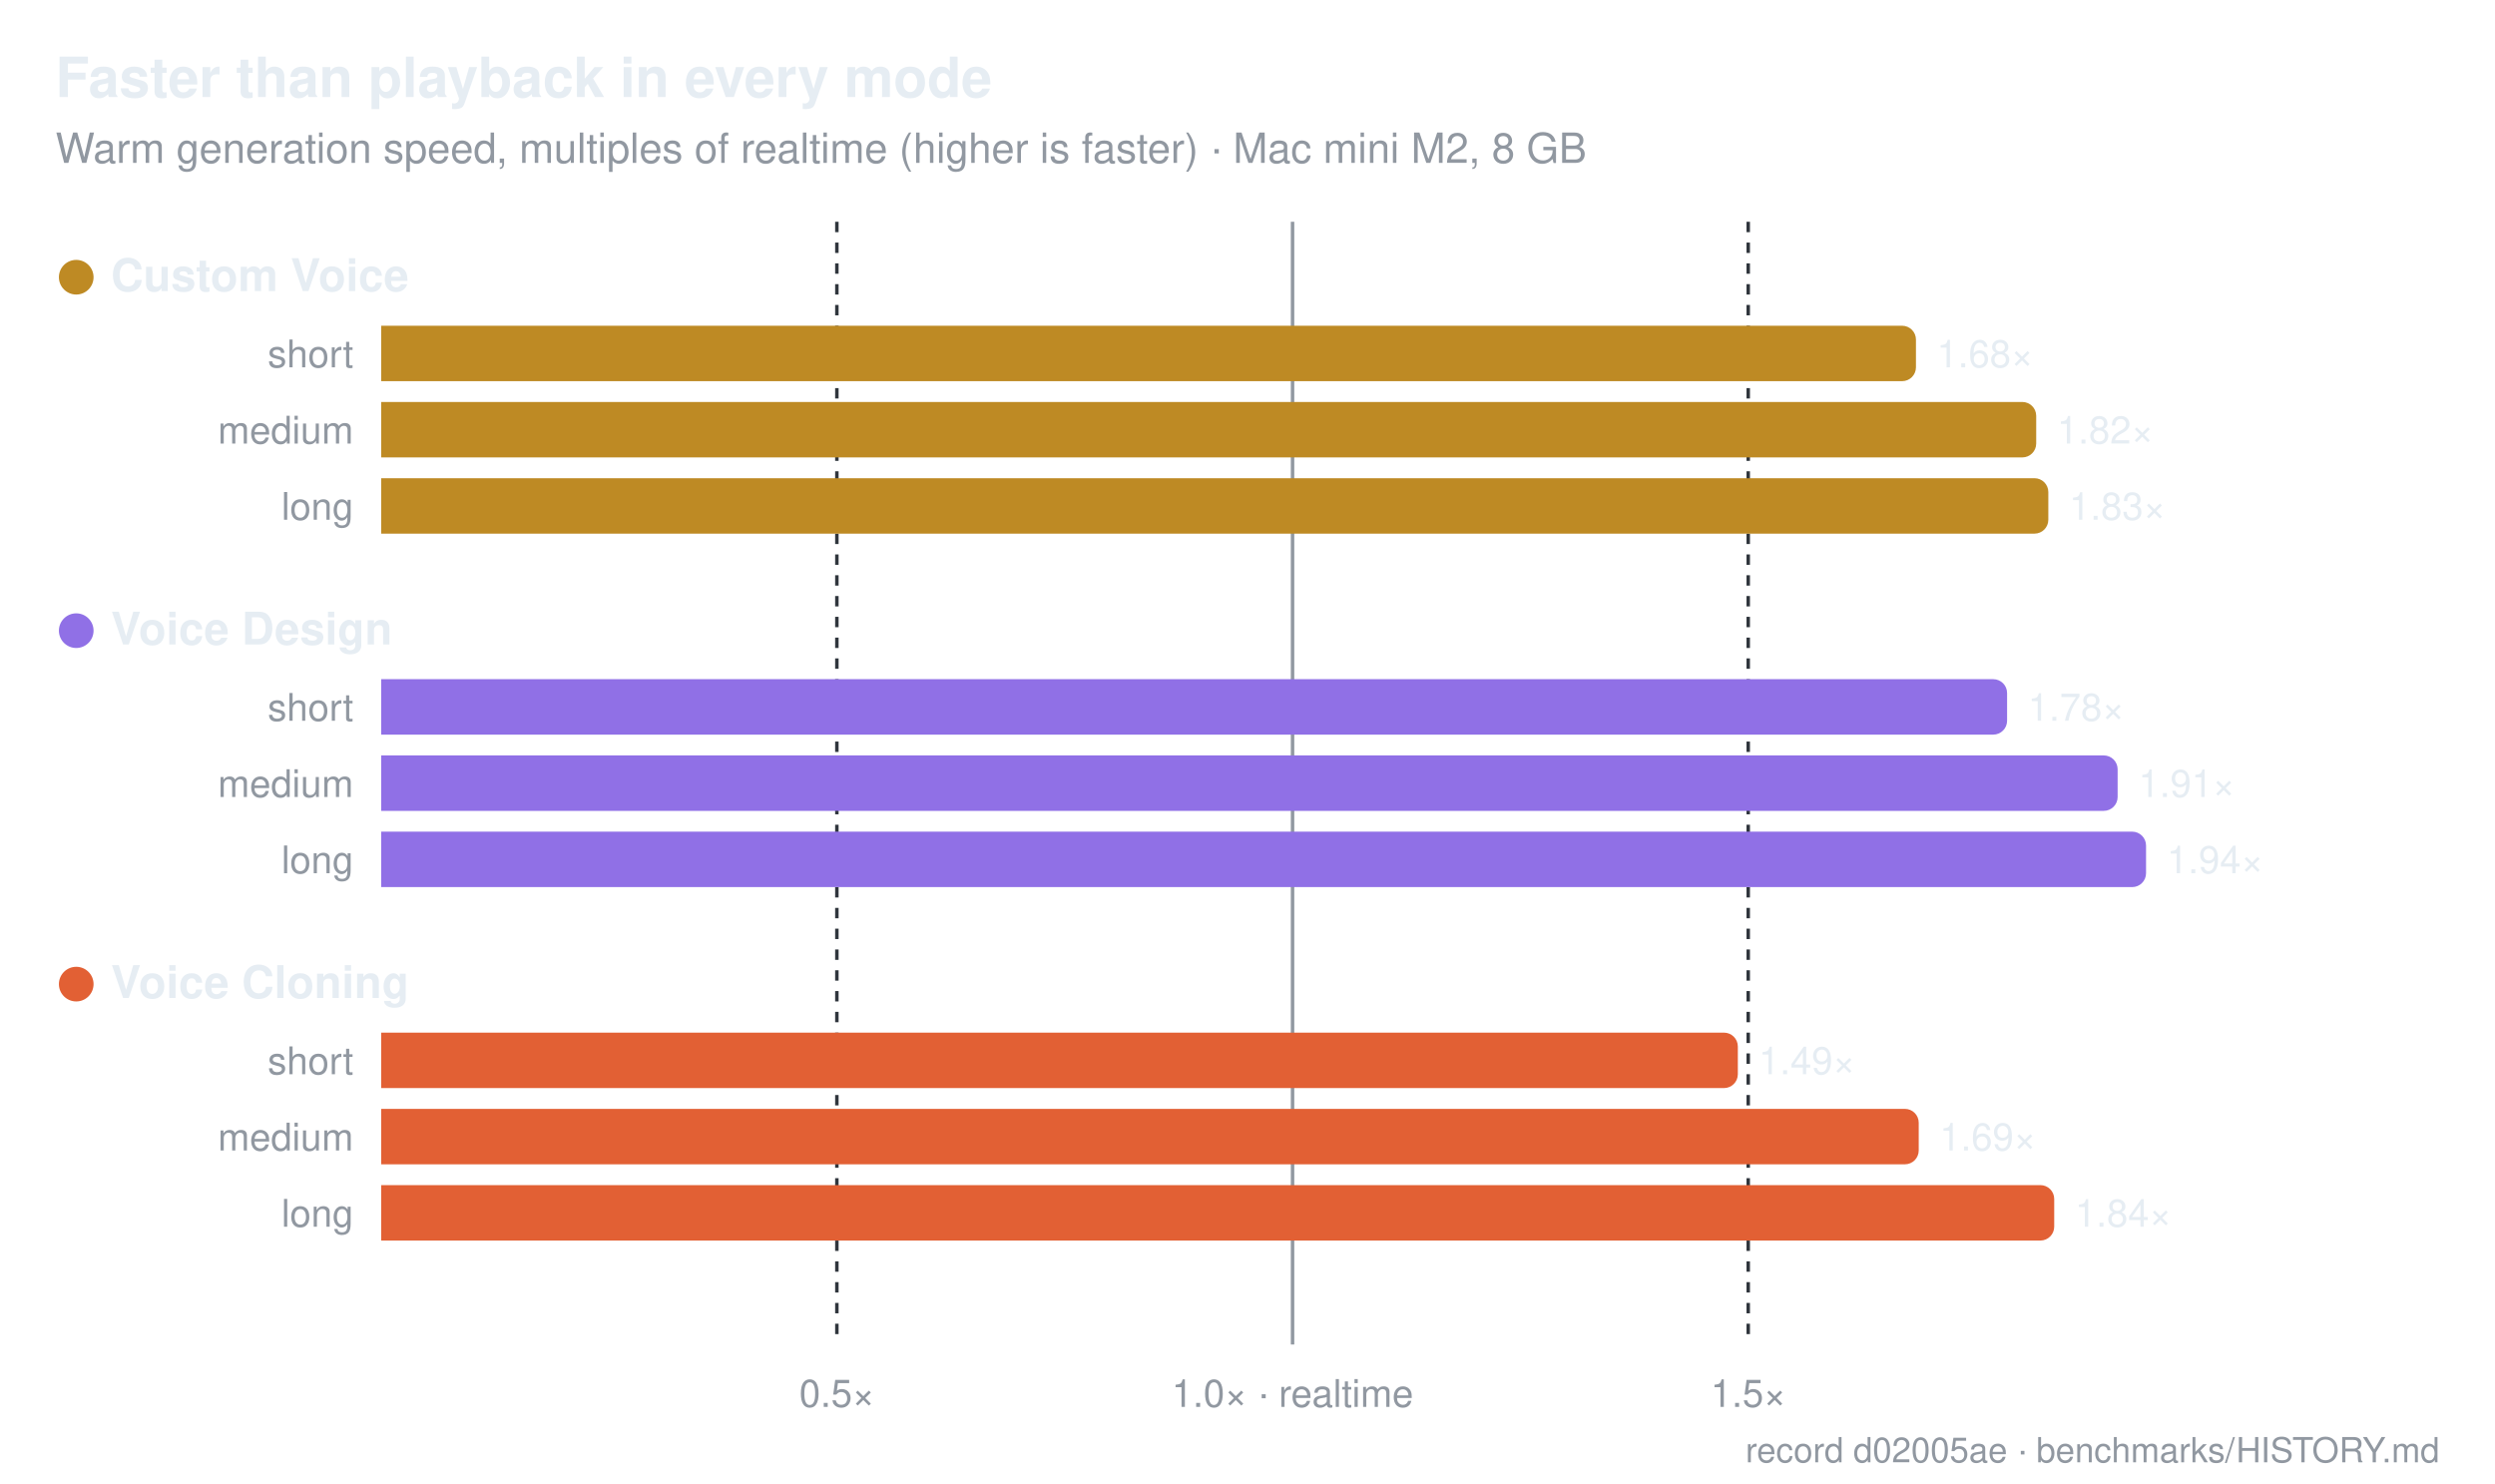
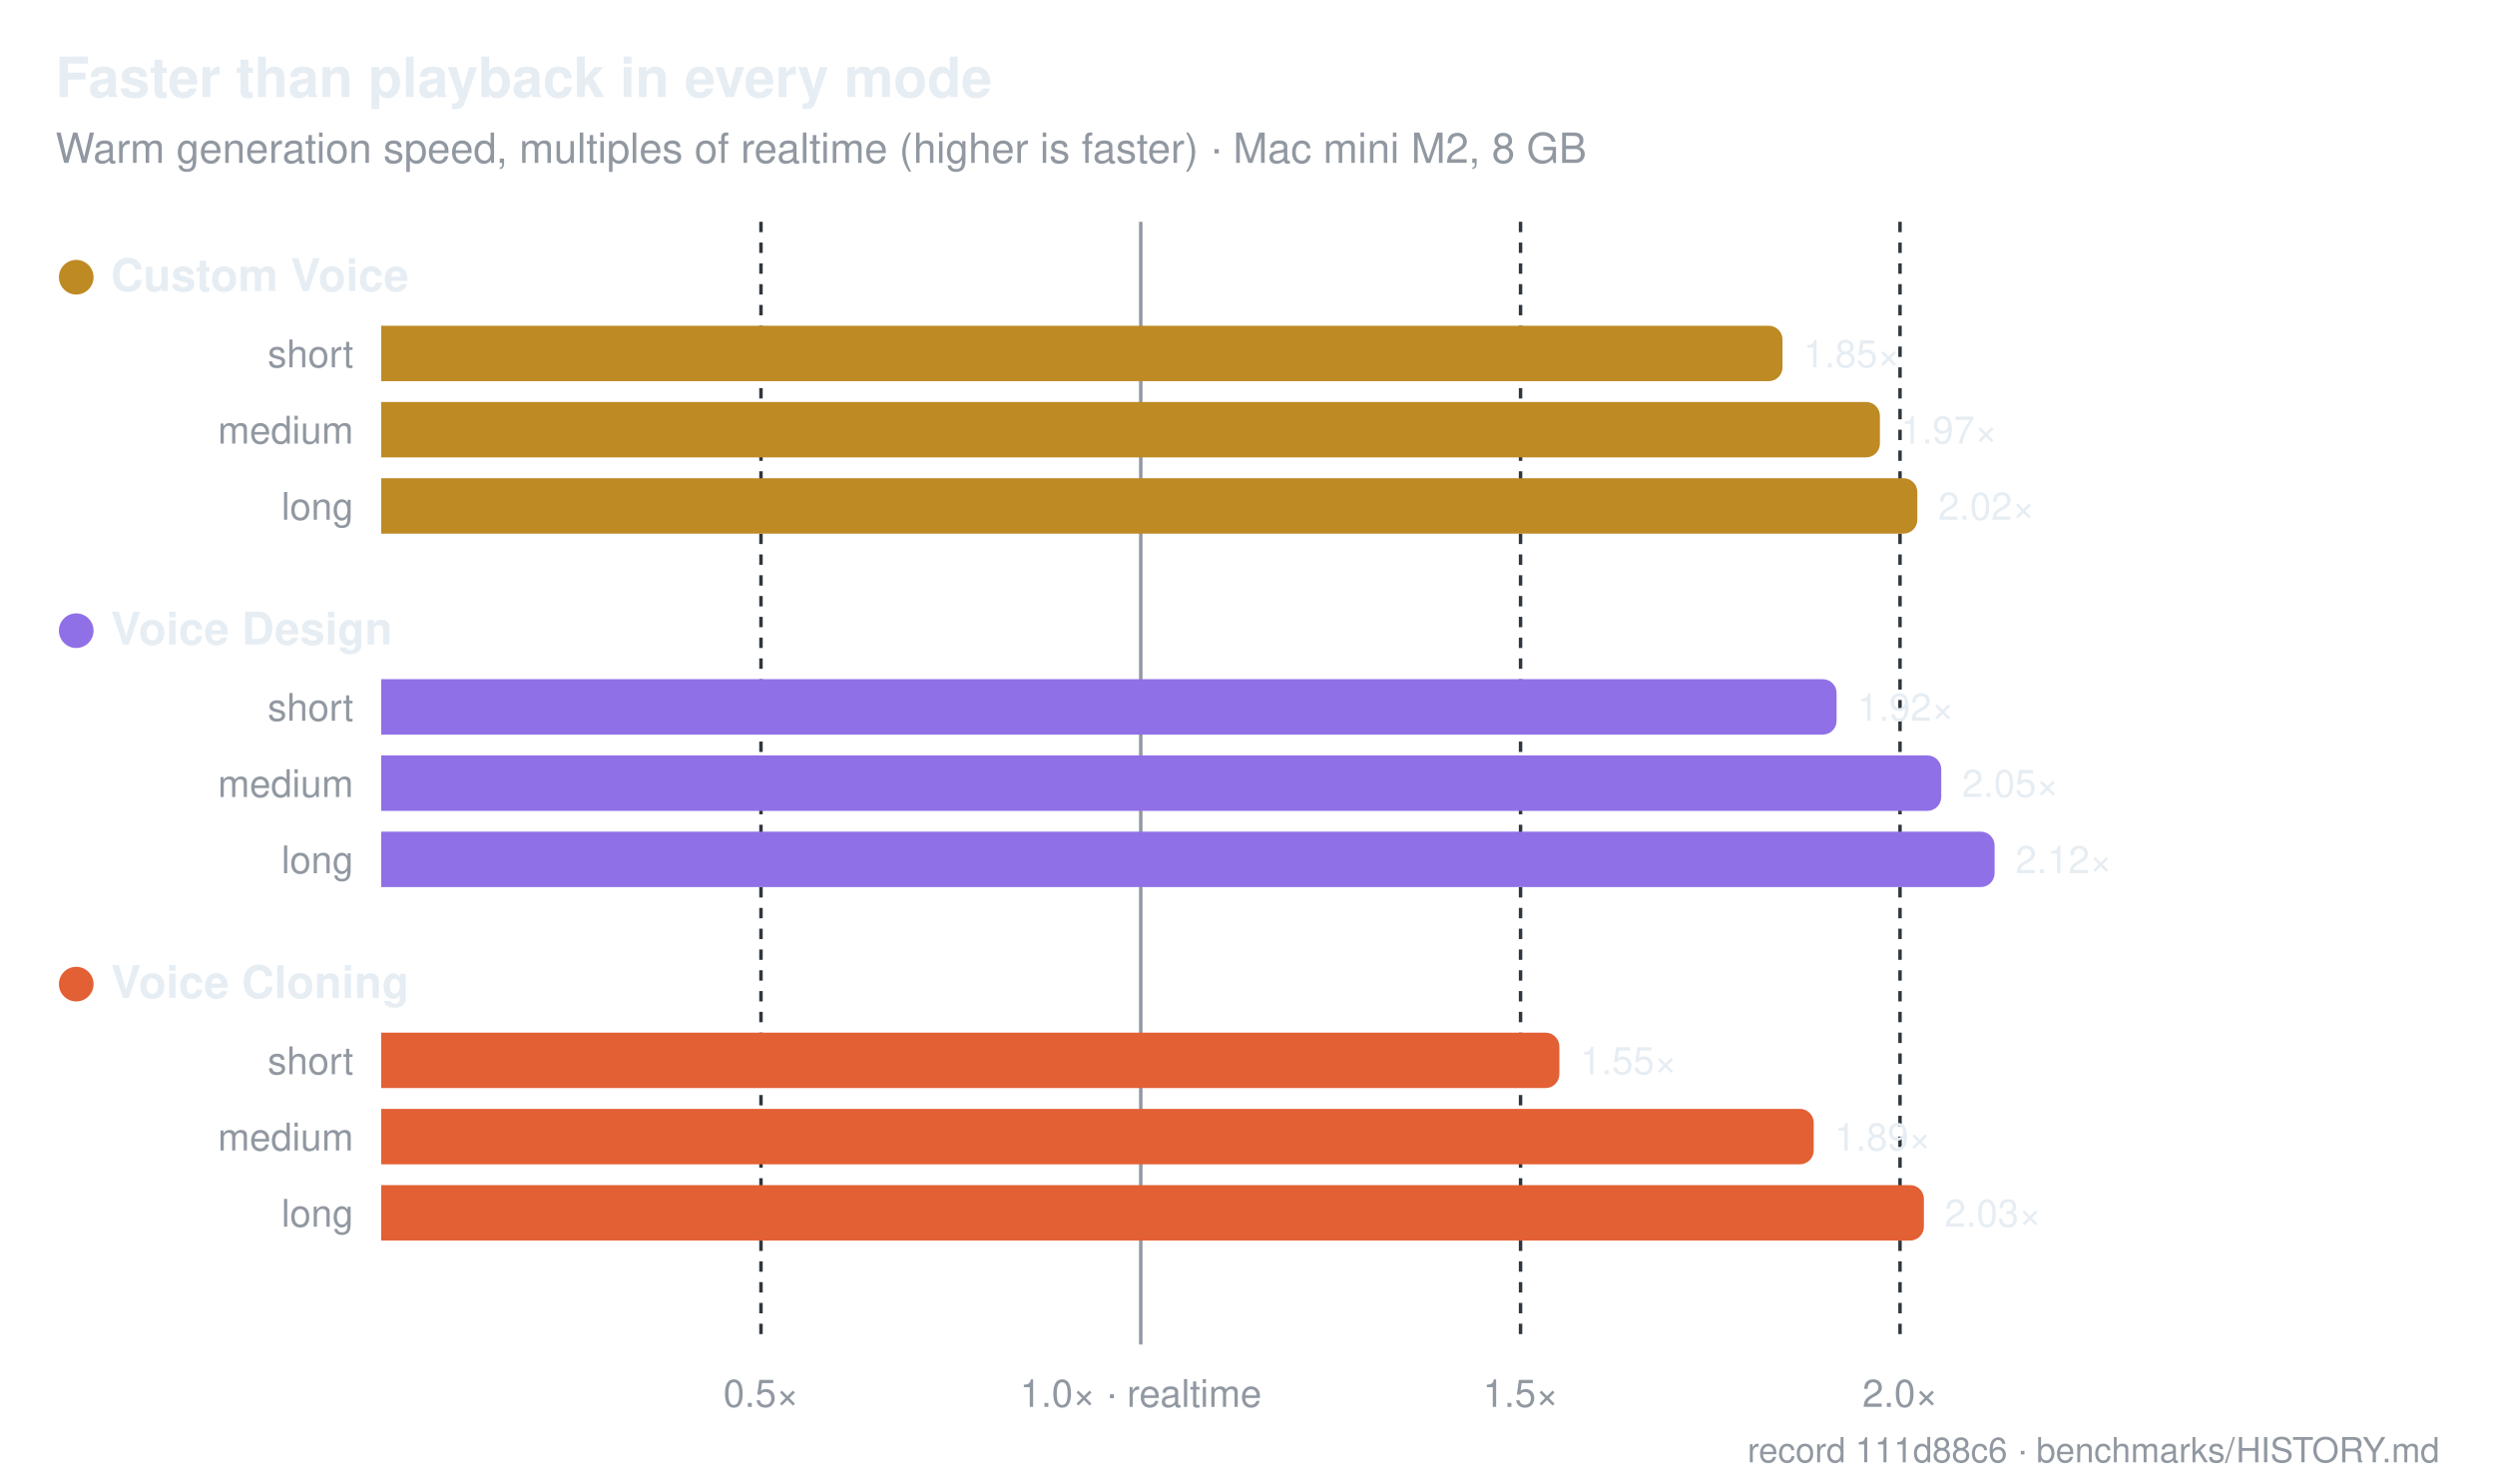
<svg xmlns="http://www.w3.org/2000/svg" width="720" height="428" viewBox="0 0 720 428" role="img">
  <g font-family="-apple-system,BlinkMacSystemFont,'Segoe UI',Helvetica,Arial,sans-serif">
    <text x="16.0" y="28.0" fill="#e6edf3" font-size="16" font-weight="600" text-anchor="start">Faster than playback in every mode</text>
    <text x="16.0" y="47.0" fill="#9198a1" font-size="12" font-weight="normal" text-anchor="start">Warm generation speed, multiples of realtime (higher is faster) · Mac mini M2, 8 GB</text>
-     <line x1="241.5" y1="64.0" x2="241.5" y2="388" stroke="#30363d" stroke-width="1" stroke-dasharray="3 3" />
-     <text x="241.5" y="406.0" fill="#9198a1" font-size="11" font-weight="normal" text-anchor="middle">0.5×</text>
-     <line x1="373.0" y1="64.0" x2="373.0" y2="388" stroke="#9198a1" stroke-width="1" />
-     <text x="373.0" y="406.0" fill="#9198a1" font-size="11" font-weight="normal" text-anchor="middle">1.0× · realtime</text>
-     <line x1="504.5" y1="64.0" x2="504.5" y2="388" stroke="#30363d" stroke-width="1" stroke-dasharray="3 3" />
-     <text x="504.5" y="406.0" fill="#9198a1" font-size="11" font-weight="normal" text-anchor="middle">1.5×</text>
+     <line x1="219.6" y1="64.0" x2="219.6" y2="388" stroke="#30363d" stroke-width="1" stroke-dasharray="3 3" />
+     <text x="219.6" y="406.0" fill="#9198a1" font-size="11" font-weight="normal" text-anchor="middle">0.5×</text>
+     <line x1="329.2" y1="64.0" x2="329.2" y2="388" stroke="#9198a1" stroke-width="1" />
+     <text x="329.2" y="406.0" fill="#9198a1" font-size="11" font-weight="normal" text-anchor="middle">1.0× · realtime</text>
+     <line x1="438.8" y1="64.0" x2="438.8" y2="388" stroke="#30363d" stroke-width="1" stroke-dasharray="3 3" />
+     <text x="438.8" y="406.0" fill="#9198a1" font-size="11" font-weight="normal" text-anchor="middle">1.5×</text>
+     <line x1="548.3" y1="64.0" x2="548.3" y2="388" stroke="#30363d" stroke-width="1" stroke-dasharray="3 3" />
+     <text x="548.3" y="406.0" fill="#9198a1" font-size="11" font-weight="normal" text-anchor="middle">2.0×</text>
    <circle cx="22" cy="80.0" r="5" fill="#BE8A24" />
    <text x="32.0" y="84.0" fill="#e6edf3" font-size="13" font-weight="600" text-anchor="start">Custom Voice</text>
    <text x="102.0" y="106.0" fill="#9198a1" font-size="11" font-weight="normal" text-anchor="end">short</text>
-     <path d="M110.0 94.0 h438.9 a4 4 0 0 1 4 4 v8.0 a4 4 0 0 1 -4 4 h-438.9 z" fill="#BE8A24" />
-     <text x="558.9" y="106.0" fill="#e6edf3" font-size="11" font-weight="normal" text-anchor="start">1.68×</text>
+     <path d="M110.0 94.0 h400.4 a4 4 0 0 1 4 4 v8.0 a4 4 0 0 1 -4 4 h-400.4 z" fill="#BE8A24" />
+     <text x="520.4" y="106.0" fill="#e6edf3" font-size="11" font-weight="normal" text-anchor="start">1.85×</text>
    <text x="102.0" y="128.0" fill="#9198a1" font-size="11" font-weight="normal" text-anchor="end">medium</text>
-     <path d="M110.0 116.0 h473.6 a4 4 0 0 1 4 4 v8.0 a4 4 0 0 1 -4 4 h-473.6 z" fill="#BE8A24" />
-     <text x="593.6" y="128.0" fill="#e6edf3" font-size="11" font-weight="normal" text-anchor="start">1.82×</text>
+     <path d="M110.0 116.0 h428.5 a4 4 0 0 1 4 4 v8.0 a4 4 0 0 1 -4 4 h-428.5 z" fill="#BE8A24" />
+     <text x="548.5" y="128.0" fill="#e6edf3" font-size="11" font-weight="normal" text-anchor="start">1.97×</text>
    <text x="102.0" y="150.0" fill="#9198a1" font-size="11" font-weight="normal" text-anchor="end">long</text>
-     <path d="M110.0 138.0 h477.1 a4 4 0 0 1 4 4 v8.0 a4 4 0 0 1 -4 4 h-477.1 z" fill="#BE8A24" />
-     <text x="597.1" y="150.0" fill="#e6edf3" font-size="11" font-weight="normal" text-anchor="start">1.83×</text>
+     <path d="M110.0 138.0 h439.3 a4 4 0 0 1 4 4 v8.0 a4 4 0 0 1 -4 4 h-439.3 z" fill="#BE8A24" />
+     <text x="559.3" y="150.0" fill="#e6edf3" font-size="11" font-weight="normal" text-anchor="start">2.02×</text>
    <circle cx="22" cy="182.0" r="5" fill="#9070E6" />
    <text x="32.0" y="186.0" fill="#e6edf3" font-size="13" font-weight="600" text-anchor="start">Voice Design</text>
    <text x="102.0" y="208.0" fill="#9198a1" font-size="11" font-weight="normal" text-anchor="end">short</text>
-     <path d="M110.0 196.0 h465.2 a4 4 0 0 1 4 4 v8.0 a4 4 0 0 1 -4 4 h-465.2 z" fill="#9070E6" />
-     <text x="585.2" y="208.0" fill="#e6edf3" font-size="11" font-weight="normal" text-anchor="start">1.78×</text>
+     <path d="M110.0 196.0 h416.0 a4 4 0 0 1 4 4 v8.0 a4 4 0 0 1 -4 4 h-416.0 z" fill="#9070E6" />
+     <text x="536.0" y="208.0" fill="#e6edf3" font-size="11" font-weight="normal" text-anchor="start">1.92×</text>
    <text x="102.0" y="230.0" fill="#9198a1" font-size="11" font-weight="normal" text-anchor="end">medium</text>
-     <path d="M110.0 218.0 h497.1 a4 4 0 0 1 4 4 v8.0 a4 4 0 0 1 -4 4 h-497.1 z" fill="#9070E6" />
-     <text x="617.1" y="230.0" fill="#e6edf3" font-size="11" font-weight="normal" text-anchor="start">1.91×</text>
+     <path d="M110.0 218.0 h446.2 a4 4 0 0 1 4 4 v8.0 a4 4 0 0 1 -4 4 h-446.2 z" fill="#9070E6" />
+     <text x="566.2" y="230.0" fill="#e6edf3" font-size="11" font-weight="normal" text-anchor="start">2.05×</text>
    <text x="102.0" y="252.0" fill="#9198a1" font-size="11" font-weight="normal" text-anchor="end">long</text>
-     <path d="M110.0 240.0 h505.3 a4 4 0 0 1 4 4 v8.0 a4 4 0 0 1 -4 4 h-505.3 z" fill="#9070E6" />
-     <text x="625.3" y="252.0" fill="#e6edf3" font-size="11" font-weight="normal" text-anchor="start">1.94×</text>
+     <path d="M110.0 240.0 h461.6 a4 4 0 0 1 4 4 v8.0 a4 4 0 0 1 -4 4 h-461.6 z" fill="#9070E6" />
+     <text x="581.6" y="252.0" fill="#e6edf3" font-size="11" font-weight="normal" text-anchor="start">2.12×</text>
    <circle cx="22" cy="284.0" r="5" fill="#E26034" />
    <text x="32.0" y="288.0" fill="#e6edf3" font-size="13" font-weight="600" text-anchor="start">Voice Cloning</text>
    <text x="102.0" y="310.0" fill="#9198a1" font-size="11" font-weight="normal" text-anchor="end">short</text>
-     <path d="M110.0 298.0 h387.5 a4 4 0 0 1 4 4 v8.0 a4 4 0 0 1 -4 4 h-387.5 z" fill="#E26034" />
-     <text x="507.5" y="310.0" fill="#e6edf3" font-size="11" font-weight="normal" text-anchor="start">1.49×</text>
+     <path d="M110.0 298.0 h336.0 a4 4 0 0 1 4 4 v8.0 a4 4 0 0 1 -4 4 h-336.0 z" fill="#E26034" />
+     <text x="456.0" y="310.0" fill="#e6edf3" font-size="11" font-weight="normal" text-anchor="start">1.55×</text>
    <text x="102.0" y="332.0" fill="#9198a1" font-size="11" font-weight="normal" text-anchor="end">medium</text>
-     <path d="M110.0 320.0 h439.7 a4 4 0 0 1 4 4 v8.0 a4 4 0 0 1 -4 4 h-439.7 z" fill="#E26034" />
-     <text x="559.7" y="332.0" fill="#e6edf3" font-size="11" font-weight="normal" text-anchor="start">1.69×</text>
+     <path d="M110.0 320.0 h409.4 a4 4 0 0 1 4 4 v8.0 a4 4 0 0 1 -4 4 h-409.4 z" fill="#E26034" />
+     <text x="529.4" y="332.0" fill="#e6edf3" font-size="11" font-weight="normal" text-anchor="start">1.89×</text>
    <text x="102.0" y="354.0" fill="#9198a1" font-size="11" font-weight="normal" text-anchor="end">long</text>
-     <path d="M110.0 342.0 h478.8 a4 4 0 0 1 4 4 v8.0 a4 4 0 0 1 -4 4 h-478.8 z" fill="#E26034" />
-     <text x="598.8" y="354.0" fill="#e6edf3" font-size="11" font-weight="normal" text-anchor="start">1.84×</text>
-     <text x="704.0" y="422.0" fill="#9198a1" font-size="10" font-weight="normal" text-anchor="end">record d02005ae · benchmarks/HISTORY.md</text>
+     <path d="M110.0 342.0 h441.2 a4 4 0 0 1 4 4 v8.0 a4 4 0 0 1 -4 4 h-441.2 z" fill="#E26034" />
+     <text x="561.2" y="354.0" fill="#e6edf3" font-size="11" font-weight="normal" text-anchor="start">2.03×</text>
+     <text x="704.0" y="422.0" fill="#9198a1" font-size="10" font-weight="normal" text-anchor="end">record 111d88c6 · benchmarks/HISTORY.md</text>
  </g>
</svg>
